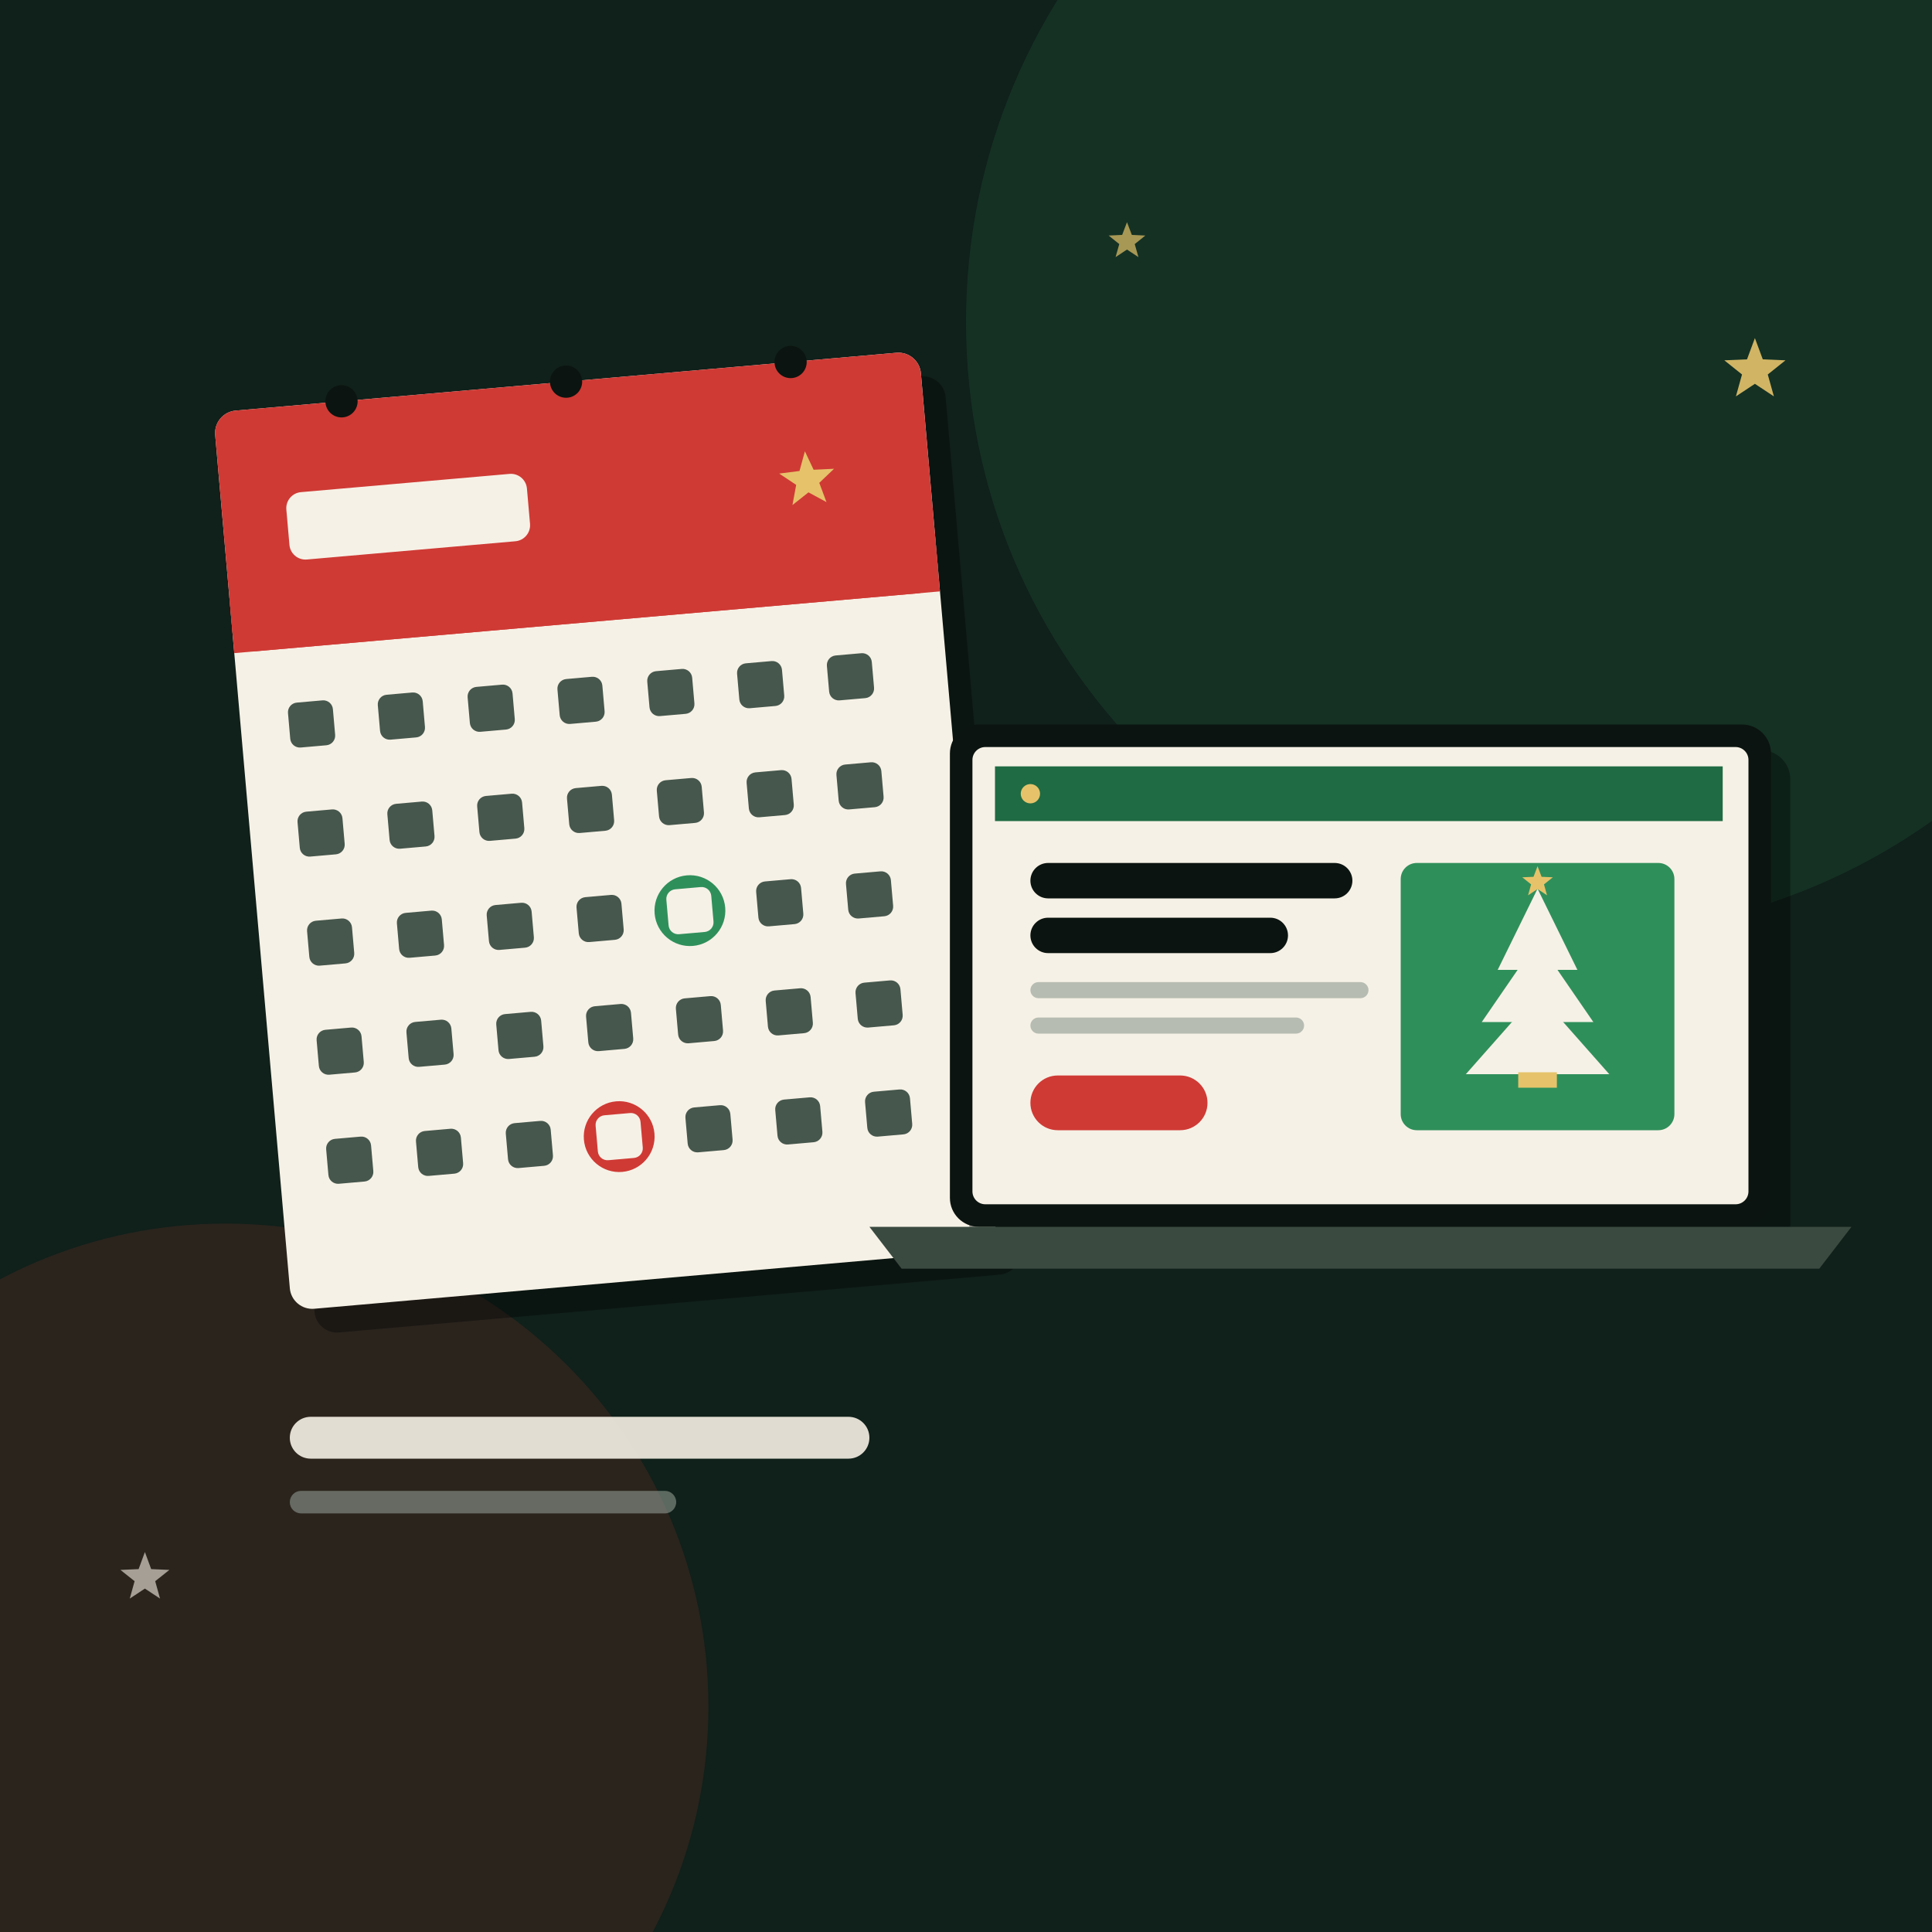
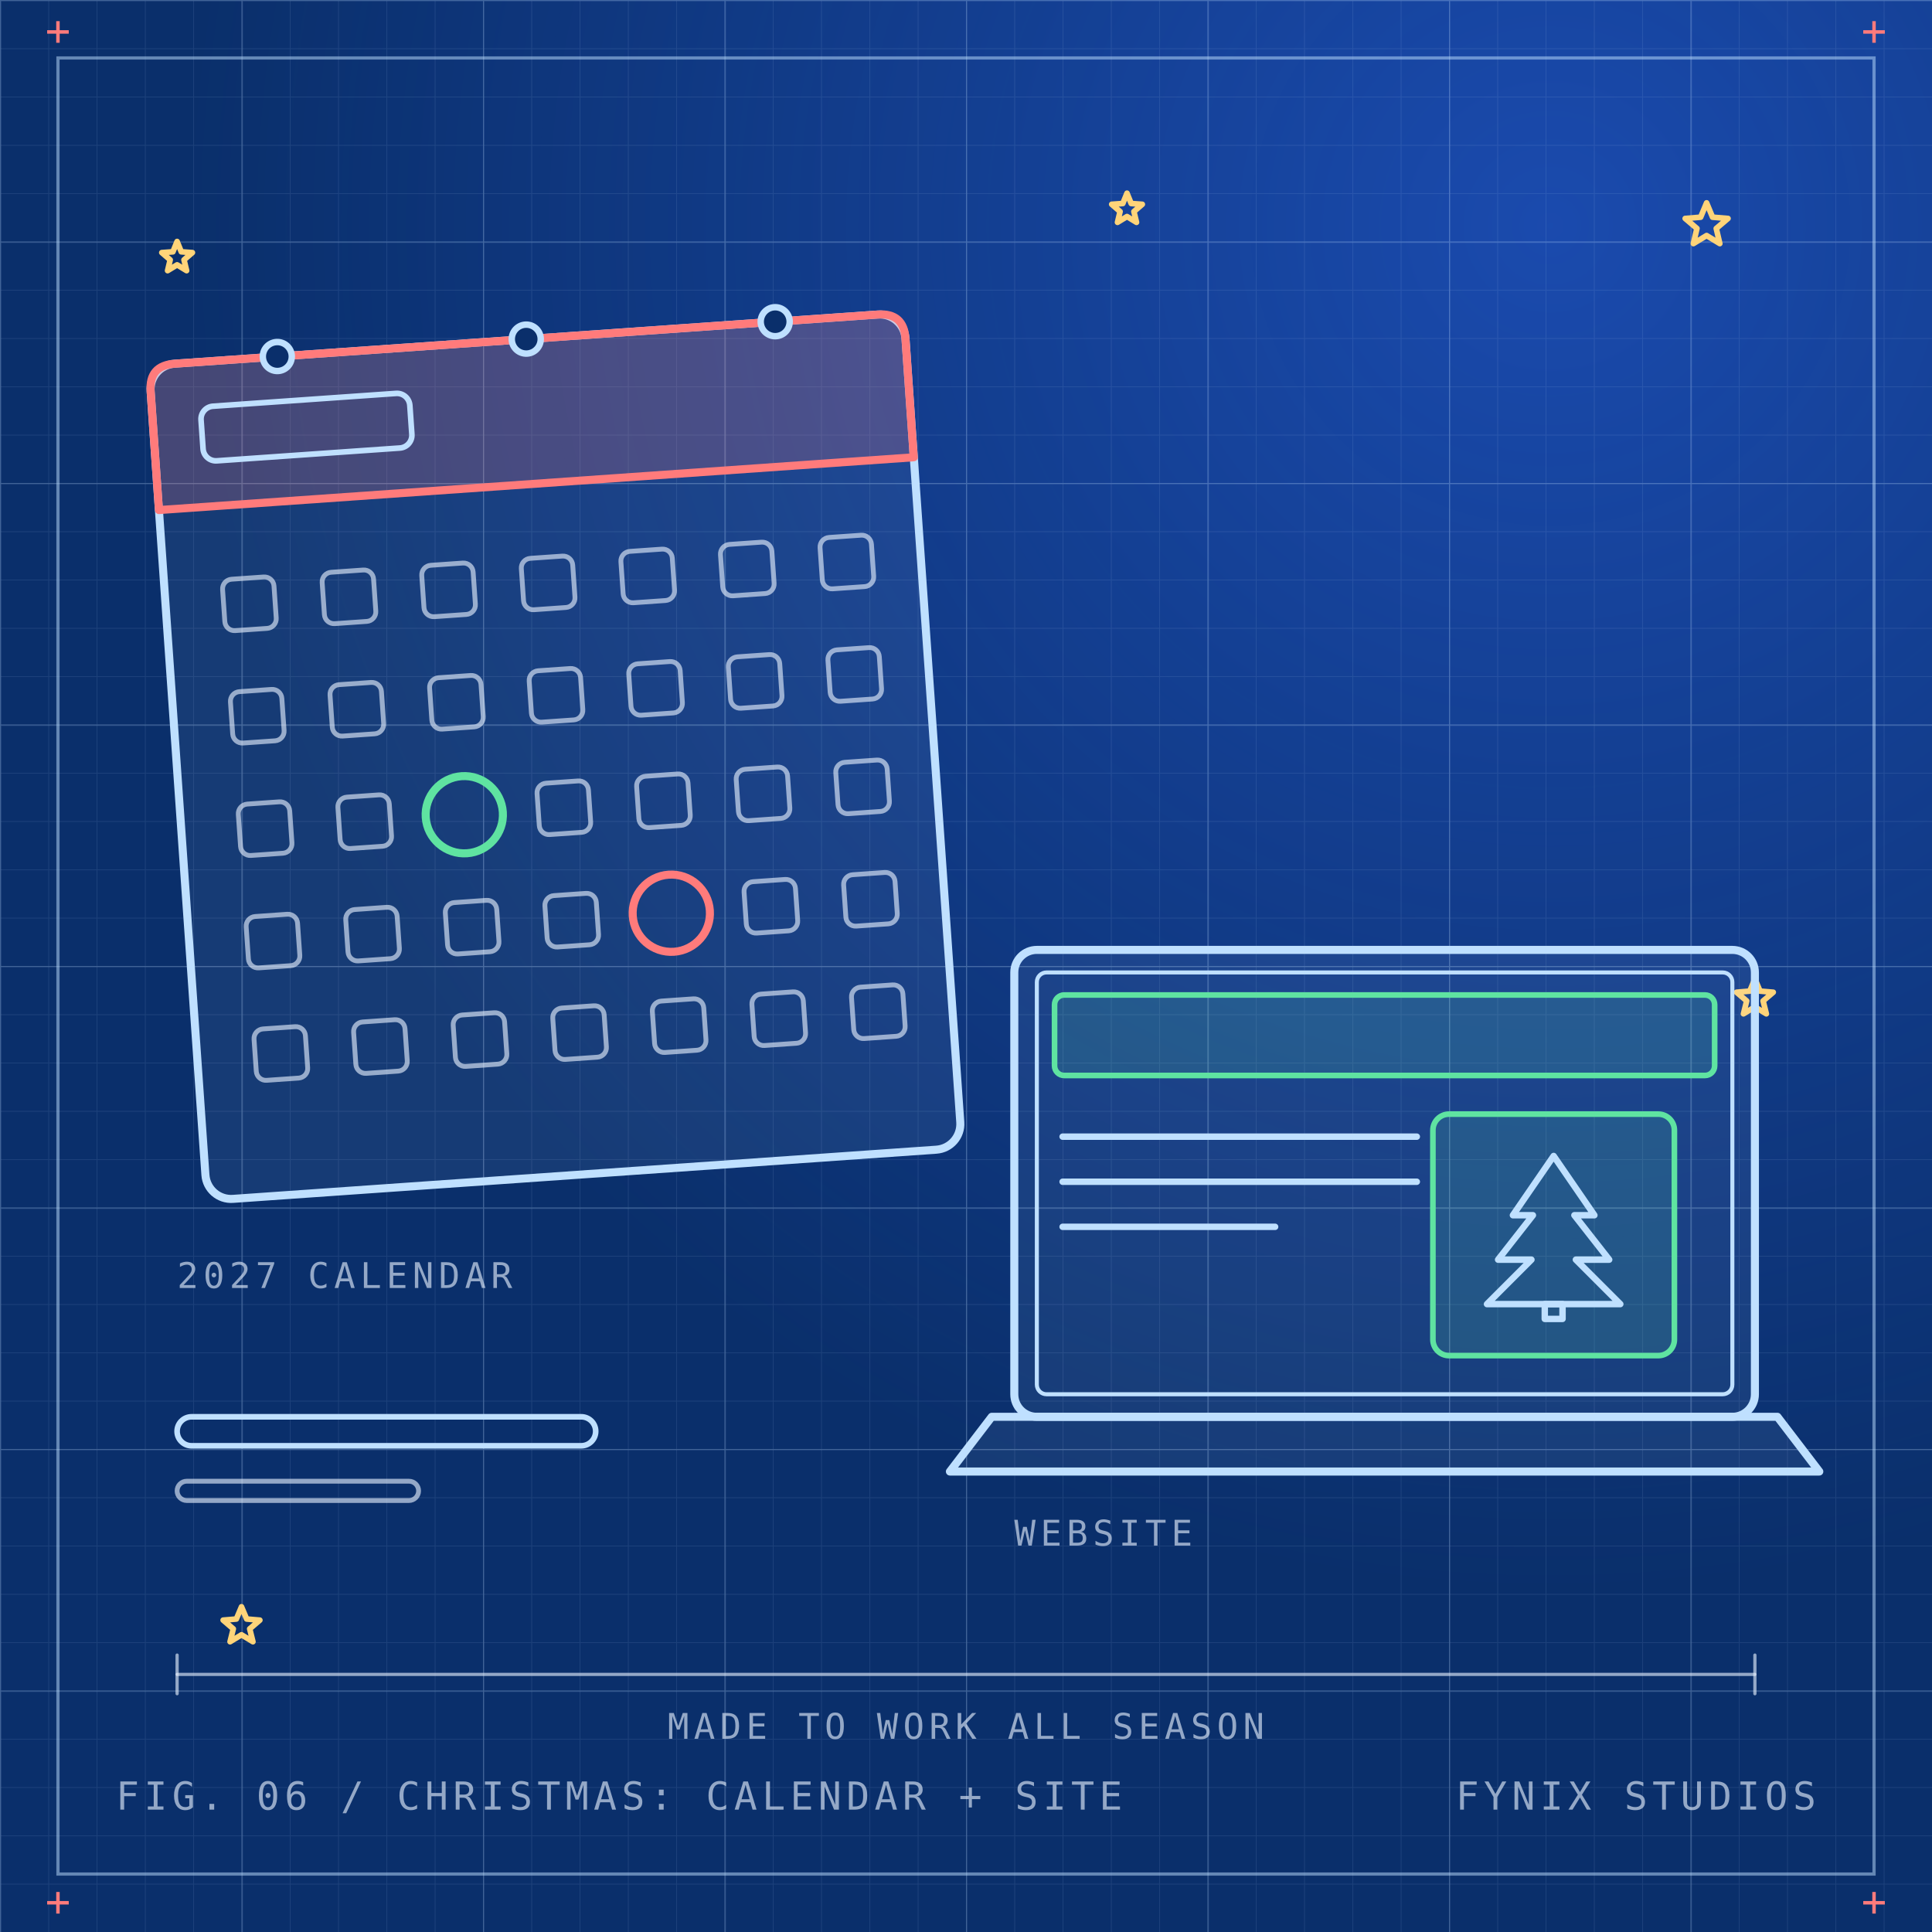
<svg xmlns="http://www.w3.org/2000/svg" width="1200" height="1200" viewBox="0 0 1200 1200">
-   <rect width="1200" height="1200" fill="#10201a" />
-   <circle cx="980" cy="200" r="380" fill="#2f8f5b" opacity="0.16" />
-   <circle cx="140" cy="1060" r="300" fill="#cf3a35" opacity="0.14" />
-   <g transform="rotate(-5 376 516)">
-     <rect x="156" y="236" width="440" height="560" rx="14" fill="#000" opacity="0.35" transform="translate(14 16)" />
-     <rect x="156" y="236" width="440" height="560" rx="14" fill="#f6f1e6" />
-     <rect x="156" y="236" width="440" height="150" rx="14" fill="#cf3a35" />
-     <rect x="156" y="350" width="440" height="36" fill="#cf3a35" />
-     <circle cx="236" cy="236" r="10" fill="#0b1410" />
-     <circle cx="376" cy="236" r="10" fill="#0b1410" />
-     <circle cx="516" cy="236" r="10" fill="#0b1410" />
-     <rect x="196" y="290" width="150" height="42" rx="10" fill="#f6f1e6" />
-     <polygon points="520.0,292.0 524.4,303.9 537.1,304.4 527.2,312.3 530.6,324.6 520.0,317.6 509.4,324.6 512.8,312.3 502.9,304.4 515.6,303.9" fill="#e6c36a" opacity="1" />
-     <rect x="186" y="420" width="28" height="28" rx="6" fill="#33463c" opacity="0.9" />
-     <rect x="242" y="420" width="28" height="28" rx="6" fill="#33463c" opacity="0.9" />
-     <rect x="298" y="420" width="28" height="28" rx="6" fill="#33463c" opacity="0.9" />
-     <rect x="354" y="420" width="28" height="28" rx="6" fill="#33463c" opacity="0.9" />
-     <rect x="410" y="420" width="28" height="28" rx="6" fill="#33463c" opacity="0.9" />
-     <rect x="466" y="420" width="28" height="28" rx="6" fill="#33463c" opacity="0.9" />
-     <rect x="522" y="420" width="28" height="28" rx="6" fill="#33463c" opacity="0.9" />
-     <rect x="186" y="488" width="28" height="28" rx="6" fill="#33463c" opacity="0.9" />
-     <rect x="242" y="488" width="28" height="28" rx="6" fill="#33463c" opacity="0.9" />
-     <rect x="298" y="488" width="28" height="28" rx="6" fill="#33463c" opacity="0.9" />
-     <rect x="354" y="488" width="28" height="28" rx="6" fill="#33463c" opacity="0.9" />
-     <rect x="410" y="488" width="28" height="28" rx="6" fill="#33463c" opacity="0.9" />
-     <rect x="466" y="488" width="28" height="28" rx="6" fill="#33463c" opacity="0.9" />
-     <rect x="522" y="488" width="28" height="28" rx="6" fill="#33463c" opacity="0.9" />
-     <rect x="186" y="556" width="28" height="28" rx="6" fill="#33463c" opacity="0.9" />
-     <rect x="242" y="556" width="28" height="28" rx="6" fill="#33463c" opacity="0.9" />
-     <rect x="298" y="556" width="28" height="28" rx="6" fill="#33463c" opacity="0.9" />
-     <rect x="354" y="556" width="28" height="28" rx="6" fill="#33463c" opacity="0.9" />
-     <circle cx="424" cy="570" r="22" fill="#2f8f5b" />
-     <rect x="410" y="556" width="28" height="28" rx="6" fill="#f6f1e6" />
-     <rect x="466" y="556" width="28" height="28" rx="6" fill="#33463c" opacity="0.9" />
-     <rect x="522" y="556" width="28" height="28" rx="6" fill="#33463c" opacity="0.9" />
-     <rect x="186" y="624" width="28" height="28" rx="6" fill="#33463c" opacity="0.9" />
-     <rect x="242" y="624" width="28" height="28" rx="6" fill="#33463c" opacity="0.9" />
-     <rect x="298" y="624" width="28" height="28" rx="6" fill="#33463c" opacity="0.9" />
-     <rect x="354" y="624" width="28" height="28" rx="6" fill="#33463c" opacity="0.9" />
-     <rect x="410" y="624" width="28" height="28" rx="6" fill="#33463c" opacity="0.9" />
-     <rect x="466" y="624" width="28" height="28" rx="6" fill="#33463c" opacity="0.9" />
-     <rect x="522" y="624" width="28" height="28" rx="6" fill="#33463c" opacity="0.9" />
-     <rect x="186" y="692" width="28" height="28" rx="6" fill="#33463c" opacity="0.9" />
-     <rect x="242" y="692" width="28" height="28" rx="6" fill="#33463c" opacity="0.9" />
-     <rect x="298" y="692" width="28" height="28" rx="6" fill="#33463c" opacity="0.9" />
-     <circle cx="368" cy="706" r="22" fill="#cf3a35" />
-     <rect x="354" y="692" width="28" height="28" rx="6" fill="#f6f1e6" />
-     <rect x="410" y="692" width="28" height="28" rx="6" fill="#33463c" opacity="0.9" />
-     <rect x="466" y="692" width="28" height="28" rx="6" fill="#33463c" opacity="0.9" />
-     <rect x="522" y="692" width="28" height="28" rx="6" fill="#33463c" opacity="0.9" />
+   <defs>
+     <pattern id="g1" width="30" height="30" patternUnits="userSpaceOnUse">
+       <path d="M30 0H0V30" fill="none" stroke="rgba(191,224,255,0.10)" stroke-width="1" />
+     </pattern>
+     <pattern id="g2" width="150" height="150" patternUnits="userSpaceOnUse">
+       <path d="M150 0H0V150" fill="none" stroke="rgba(191,224,255,0.22)" stroke-width="1.5" />
+     </pattern>
+     <radialGradient id="glow" cx="80%" cy="12%" r="70%">
+       <stop offset="0" stop-color="#2e6cff" stop-opacity="0.45" />
+       <stop offset="1" stop-color="#2e6cff" stop-opacity="0" />
+     </radialGradient>
+   </defs>
+   <rect width="1200" height="1200" fill="#0a2f6b" />
+   <rect width="1200" height="1200" fill="url(#glow)" />
+   <rect width="1200" height="1200" fill="url(#g1)" />
+   <rect width="1200" height="1200" fill="url(#g2)" />
+   <rect x="36" y="36" width="1128" height="1128" fill="none" stroke="rgba(191,224,255,0.5)" stroke-width="2" />
+   <g font-family="ui-monospace,'SF Mono',Menlo,Consolas,monospace" font-size="26" fill="#ff7b7b" text-anchor="middle">
+     <text x="36" y="28">+</text>
+     <text x="1164" y="28">+</text>
+     <text x="36" y="1190">+</text>
+     <text x="1164" y="1190">+</text>
  </g>
-   <rect x="602" y="466" width="510" height="312" rx="18" fill="#000" opacity="0.35" />
-   <rect x="590" y="450" width="510" height="312" rx="18" fill="#0b1410" />
-   <rect x="604" y="464" width="482" height="284" rx="8" fill="#f6f1e6" />
-   <rect x="618" y="476" width="452" height="260" fill="#f6f1e6" />
-   <rect x="618" y="476" width="452" height="34" fill="#1f6b43" />
-   <circle cx="640" cy="493" r="6" fill="#e6c36a" />
-   <rect x="640" y="536" width="200" height="22" rx="11" fill="#0b1410" />
-   <rect x="640" y="570" width="160" height="22" rx="11" fill="#0b1410" />
-   <rect x="640" y="610" width="210" height="10" rx="5.0" fill="#8d9a90" opacity="0.6" />
-   <rect x="640" y="632" width="170" height="10" rx="5.0" fill="#8d9a90" opacity="0.6" />
-   <rect x="640" y="668" width="110" height="34" rx="17" fill="#cf3a35" />
-   <rect x="870" y="536" width="170" height="166" rx="10" fill="#2f8f5b" />
-   <polygon points="955,552.0 979.75,602.4 930.25,602.4" fill="#f6f1e6" />
-   <polygon points="955,584.4 989.65,634.8 920.35,634.8" fill="#f6f1e6" />
-   <polygon points="955,616.8 999.55,667.2 910.45,667.2" fill="#f6f1e6" />
-   <rect x="943" y="666.0" width="24" height="9.6" fill="#e6c36a" />
-   <polygon points="955.0,538.0 957.5,544.6 964.5,544.9 959.0,549.3 960.9,556.1 955.0,552.2 949.1,556.1 951.0,549.3 945.5,544.9 952.5,544.6" fill="#e6c36a" opacity="1" />
-   <path d="M540 762 H1150 L1130 788 H560 Z" fill="#3a4a40" />
-   <polygon points="1090.0,210.0 1094.9,223.2 1109.0,223.8 1098.0,232.6 1101.8,246.2 1090.0,238.4 1078.2,246.2 1082.0,232.6 1071.0,223.8 1085.1,223.2" fill="#e6c36a" opacity="0.9" />
-   <polygon points="90.0,964.0 93.9,974.6 105.2,975.1 96.4,982.1 99.4,992.9 90.0,986.7 80.6,992.9 83.6,982.1 74.8,975.1 86.1,974.6" fill="#f6f1e6" opacity="0.6" />
-   <polygon points="700.0,138.0 703.0,145.9 711.4,146.3 704.8,151.6 707.1,159.7 700.0,155.0 692.9,159.7 695.2,151.6 688.6,146.3 697.0,145.9" fill="#e6c36a" opacity="0.7" />
-   <rect x="180" y="880" width="360" height="26" rx="13" fill="#f6f1e6" opacity=".9" />
-   <rect x="180" y="926" width="240" height="14" rx="7" fill="#8d9a90" opacity=".6" />
+   <g fill="none" stroke="#bfe0ff" stroke-width="5" stroke-linecap="round" stroke-linejoin="round">
+     <polygon points="1060.0,126.0 1063.7,134.9 1073.3,135.7 1066.0,141.9 1068.2,151.3 1060.0,146.3 1051.8,151.3 1054.0,141.9 1046.7,135.7 1056.3,134.9" fill="none" stroke="#ffd479" stroke-width="3.5" stroke-linejoin="round" />
+     <polygon points="110.0,150.0 112.6,156.4 119.5,156.9 114.3,161.4 115.9,168.1 110.0,164.5 104.1,168.1 105.7,161.4 100.5,156.9 107.4,156.4" fill="none" stroke="#ffd479" stroke-width="3.5" stroke-linejoin="round" />
+     <polygon points="1090.0,608.0 1093.2,615.6 1101.4,616.3 1095.1,621.7 1097.1,629.7 1090.0,625.4 1082.9,629.7 1084.9,621.7 1078.6,616.3 1086.8,615.6" fill="none" stroke="#ffd479" stroke-width="3.5" stroke-linejoin="round" />
+     <polygon points="150.0,998.0 153.2,1005.6 161.4,1006.3 155.1,1011.7 157.1,1019.7 150.0,1015.4 142.9,1019.7 144.9,1011.7 138.6,1006.3 146.8,1005.6" fill="none" stroke="#ffd479" stroke-width="3.5" stroke-linejoin="round" />
+     <polygon points="700.0,120.0 702.6,126.4 709.5,126.9 704.3,131.4 705.9,138.1 700.0,134.5 694.1,138.1 695.7,131.4 690.5,126.9 697.4,126.4" fill="none" stroke="#ffd479" stroke-width="3.5" stroke-linejoin="round" />
+     <g transform="rotate(-4 345 470)">
+       <rect x="110" y="210" width="470" height="520" rx="16" fill="rgba(191,224,255,0.07)" stroke="#bfe0ff" stroke-width="5" />
+       <path d="M110 226 Q110 210 126 210 H564 Q580 210 580 226 V300 H110 Z" fill="rgba(255,123,123,0.2)" stroke="#ff7b7b" stroke-width="5" />
+       <rect x="140" y="238" width="130" height="34" rx="8" fill="none" stroke="#bfe0ff" stroke-width="3.5" />
+       <circle cx="190" cy="210" r="9" fill="#0a2f6b" stroke="#bfe0ff" stroke-width="4" />
+       <circle cx="345" cy="210" r="9" fill="#0a2f6b" stroke="#bfe0ff" stroke-width="4" />
+       <circle cx="500" cy="210" r="9" fill="#0a2f6b" stroke="#bfe0ff" stroke-width="4" />
+       <rect x="146" y="346" width="32" height="32" rx="6" fill="none" stroke="rgba(232,241,255,0.62)" stroke-width="3" />
+       <rect x="208" y="346" width="32" height="32" rx="6" fill="none" stroke="rgba(232,241,255,0.62)" stroke-width="3" />
+       <rect x="270" y="346" width="32" height="32" rx="6" fill="none" stroke="rgba(232,241,255,0.62)" stroke-width="3" />
+       <rect x="332" y="346" width="32" height="32" rx="6" fill="none" stroke="rgba(232,241,255,0.62)" stroke-width="3" />
+       <rect x="394" y="346" width="32" height="32" rx="6" fill="none" stroke="rgba(232,241,255,0.62)" stroke-width="3" />
+       <rect x="456" y="346" width="32" height="32" rx="6" fill="none" stroke="rgba(232,241,255,0.62)" stroke-width="3" />
+       <rect x="518" y="346" width="32" height="32" rx="6" fill="none" stroke="rgba(232,241,255,0.62)" stroke-width="3" />
+       <rect x="146" y="416" width="32" height="32" rx="6" fill="none" stroke="rgba(232,241,255,0.62)" stroke-width="3" />
+       <rect x="208" y="416" width="32" height="32" rx="6" fill="none" stroke="rgba(232,241,255,0.62)" stroke-width="3" />
+       <rect x="270" y="416" width="32" height="32" rx="6" fill="none" stroke="rgba(232,241,255,0.62)" stroke-width="3" />
+       <rect x="332" y="416" width="32" height="32" rx="6" fill="none" stroke="rgba(232,241,255,0.62)" stroke-width="3" />
+       <rect x="394" y="416" width="32" height="32" rx="6" fill="none" stroke="rgba(232,241,255,0.62)" stroke-width="3" />
+       <rect x="456" y="416" width="32" height="32" rx="6" fill="none" stroke="rgba(232,241,255,0.62)" stroke-width="3" />
+       <rect x="518" y="416" width="32" height="32" rx="6" fill="none" stroke="rgba(232,241,255,0.62)" stroke-width="3" />
+       <rect x="146" y="486" width="32" height="32" rx="6" fill="none" stroke="rgba(232,241,255,0.62)" stroke-width="3" />
+       <rect x="208" y="486" width="32" height="32" rx="6" fill="none" stroke="rgba(232,241,255,0.62)" stroke-width="3" />
+       <circle cx="286" cy="502" r="24" fill="none" stroke="#5fe3a1" stroke-width="5" />
+       <rect x="332" y="486" width="32" height="32" rx="6" fill="none" stroke="rgba(232,241,255,0.62)" stroke-width="3" />
+       <rect x="394" y="486" width="32" height="32" rx="6" fill="none" stroke="rgba(232,241,255,0.62)" stroke-width="3" />
+       <rect x="456" y="486" width="32" height="32" rx="6" fill="none" stroke="rgba(232,241,255,0.62)" stroke-width="3" />
+       <rect x="518" y="486" width="32" height="32" rx="6" fill="none" stroke="rgba(232,241,255,0.62)" stroke-width="3" />
+       <rect x="146" y="556" width="32" height="32" rx="6" fill="none" stroke="rgba(232,241,255,0.62)" stroke-width="3" />
+       <rect x="208" y="556" width="32" height="32" rx="6" fill="none" stroke="rgba(232,241,255,0.62)" stroke-width="3" />
+       <rect x="270" y="556" width="32" height="32" rx="6" fill="none" stroke="rgba(232,241,255,0.62)" stroke-width="3" />
+       <rect x="332" y="556" width="32" height="32" rx="6" fill="none" stroke="rgba(232,241,255,0.62)" stroke-width="3" />
+       <circle cx="410" cy="572" r="24" fill="none" stroke="#ff7b7b" stroke-width="5" />
+       <rect x="456" y="556" width="32" height="32" rx="6" fill="none" stroke="rgba(232,241,255,0.62)" stroke-width="3" />
+       <rect x="518" y="556" width="32" height="32" rx="6" fill="none" stroke="rgba(232,241,255,0.62)" stroke-width="3" />
+       <rect x="146" y="626" width="32" height="32" rx="6" fill="none" stroke="rgba(232,241,255,0.62)" stroke-width="3" />
+       <rect x="208" y="626" width="32" height="32" rx="6" fill="none" stroke="rgba(232,241,255,0.62)" stroke-width="3" />
+       <rect x="270" y="626" width="32" height="32" rx="6" fill="none" stroke="rgba(232,241,255,0.62)" stroke-width="3" />
+       <rect x="332" y="626" width="32" height="32" rx="6" fill="none" stroke="rgba(232,241,255,0.62)" stroke-width="3" />
+       <rect x="394" y="626" width="32" height="32" rx="6" fill="none" stroke="rgba(232,241,255,0.62)" stroke-width="3" />
+       <rect x="456" y="626" width="32" height="32" rx="6" fill="none" stroke="rgba(232,241,255,0.62)" stroke-width="3" />
+       <rect x="518" y="626" width="32" height="32" rx="6" fill="none" stroke="rgba(232,241,255,0.62)" stroke-width="3" />
+     </g>
+     <rect x="630" y="590" width="460" height="290" rx="14" fill="rgba(191,224,255,0.07)" stroke="#bfe0ff" stroke-width="5" />
+     <rect x="644" y="604" width="432" height="262" rx="6" fill="none" stroke="#bfe0ff" stroke-width="2.5" />
+     <path d="M590 914 L1130 914 L1104 880 L616 880 Z" fill="rgba(191,224,255,0.07)" stroke="#bfe0ff" stroke-width="5" />
+     <rect x="655" y="618" width="410" height="50" rx="6" fill="rgba(95,227,161,0.14)" stroke="#5fe3a1" stroke-width="3.5" />
+     <line x1="660" y1="706" x2="880" y2="706" stroke="#bfe0ff" stroke-width="4" />
+     <line x1="660" y1="734" x2="880" y2="734" stroke="#bfe0ff" stroke-width="4" />
+     <line x1="660" y1="762" x2="792.0" y2="762" stroke="#bfe0ff" stroke-width="4" />
+     <rect x="890" y="692" width="150" height="150" rx="10" fill="rgba(95,227,161,0.14)" stroke="#5fe3a1" stroke-width="3.5" />
+     <path d="M965 718 L939.7 754.8 H952.12 L930.5 782.4 H951.2 L923.6 810 H1006.4 L978.8 782.4 H999.5 L977.88 754.8 H990.3 Z" fill="none" stroke="#bfe0ff" stroke-width="4" />
+     <rect x="959.48" y="810" width="11.04" height="9.2" rx="0" fill="none" stroke="#bfe0ff" stroke-width="4" />
+     <text x="110" y="800" font-family="ui-monospace,'SF Mono',Menlo,Consolas,monospace" font-size="22" fill="rgba(232,241,255,0.62)" text-anchor="start" font-weight="400" letter-spacing="3" stroke="none">2027 CALENDAR</text>
+     <text x="630" y="960" font-family="ui-monospace,'SF Mono',Menlo,Consolas,monospace" font-size="22" fill="rgba(232,241,255,0.62)" text-anchor="start" font-weight="400" letter-spacing="3" stroke="none">WEBSITE</text>
+     <rect x="110" y="880" width="260" height="18" rx="9" fill="none" stroke="#bfe0ff" stroke-width="3.5" />
+     <rect x="110" y="920" width="150" height="12" rx="6" fill="none" stroke="rgba(232,241,255,0.62)" stroke-width="3" />
+     <line x1="110" y1="1040" x2="1090" y2="1040" stroke="rgba(232,241,255,0.62)" stroke-width="2" />
+     <line x1="110" y1="1028" x2="110" y2="1052" stroke="rgba(232,241,255,0.62)" stroke-width="2" />
+     <line x1="1090" y1="1028" x2="1090" y2="1052" stroke="rgba(232,241,255,0.62)" stroke-width="2" />
+     <text x="600.0" y="1080" font-family="ui-monospace,'SF Mono',Menlo,Consolas,monospace" font-size="22" fill="rgba(232,241,255,0.62)" text-anchor="middle" font-weight="400" letter-spacing="3" stroke="none">MADE TO WORK ALL SEASON</text>
+   </g>
+   <g font-family="ui-monospace,'SF Mono',Menlo,Consolas,monospace" font-size="24" letter-spacing="3" fill="rgba(232,241,255,0.62)">
+     <text x="72" y="1124">FIG. 06 / CHRISTMAS: CALENDAR + SITE</text>
+     <text x="1128" y="1124" text-anchor="end">FYNIX STUDIOS</text>
+   </g>
</svg>
